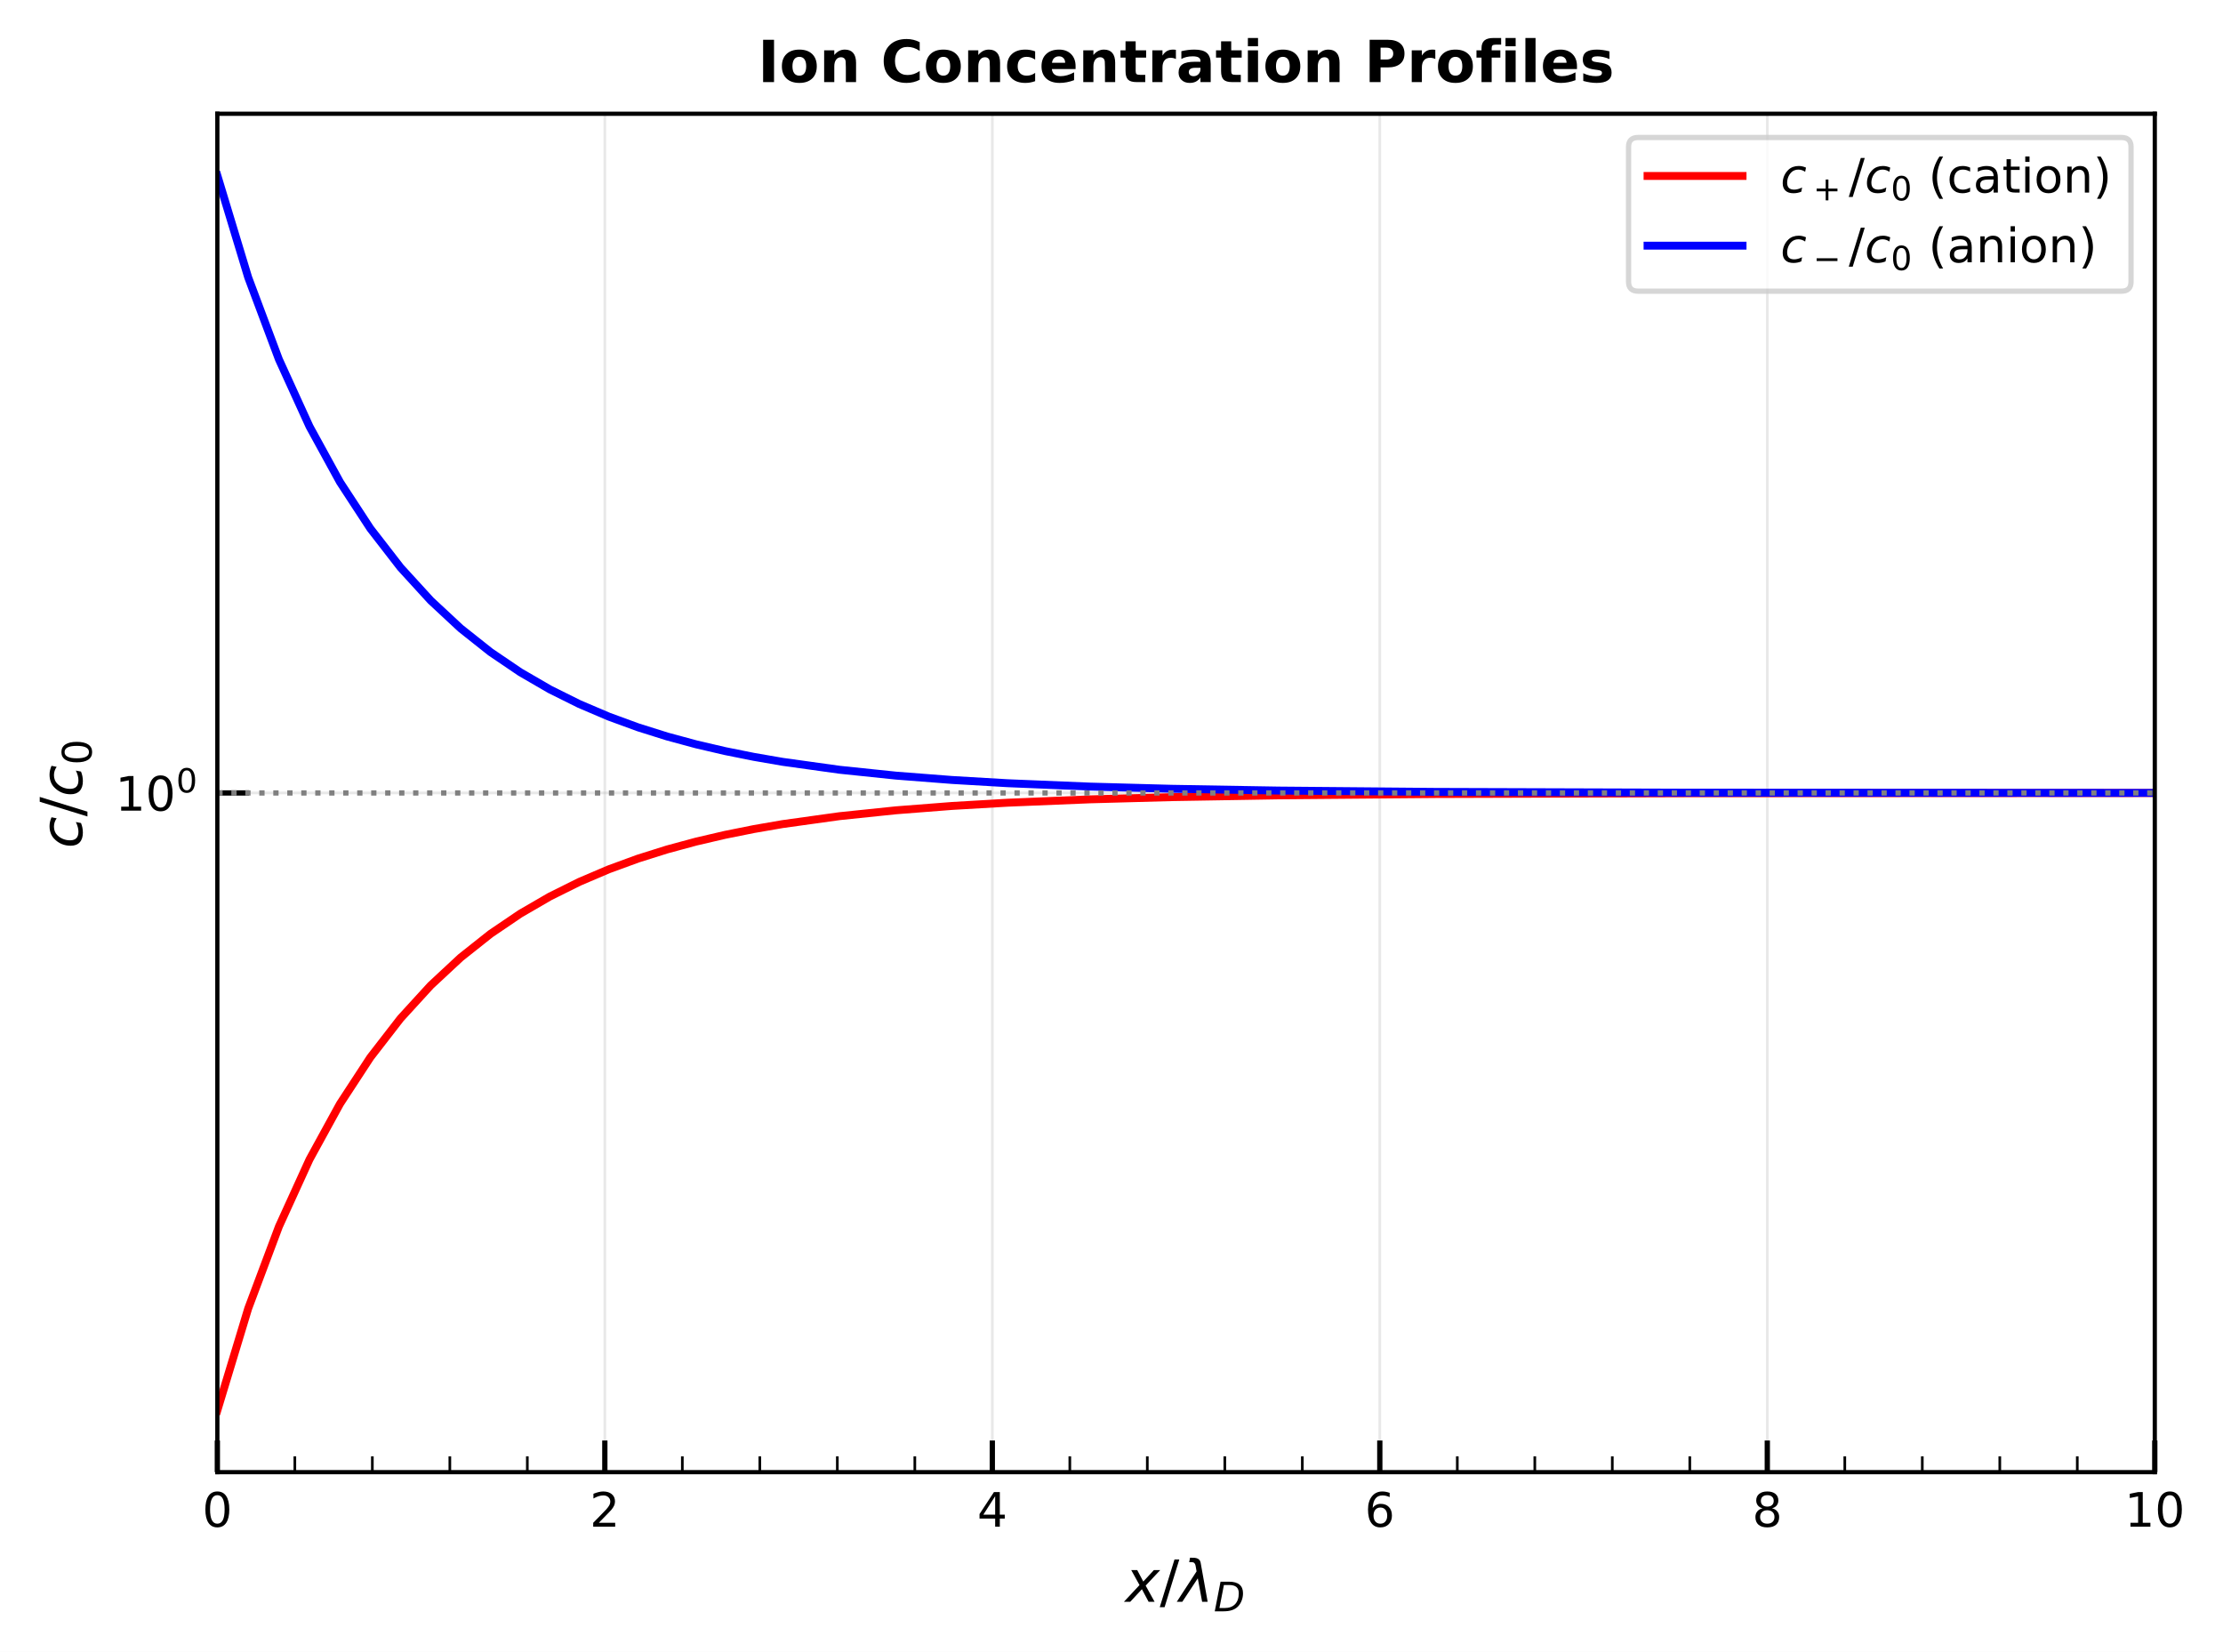
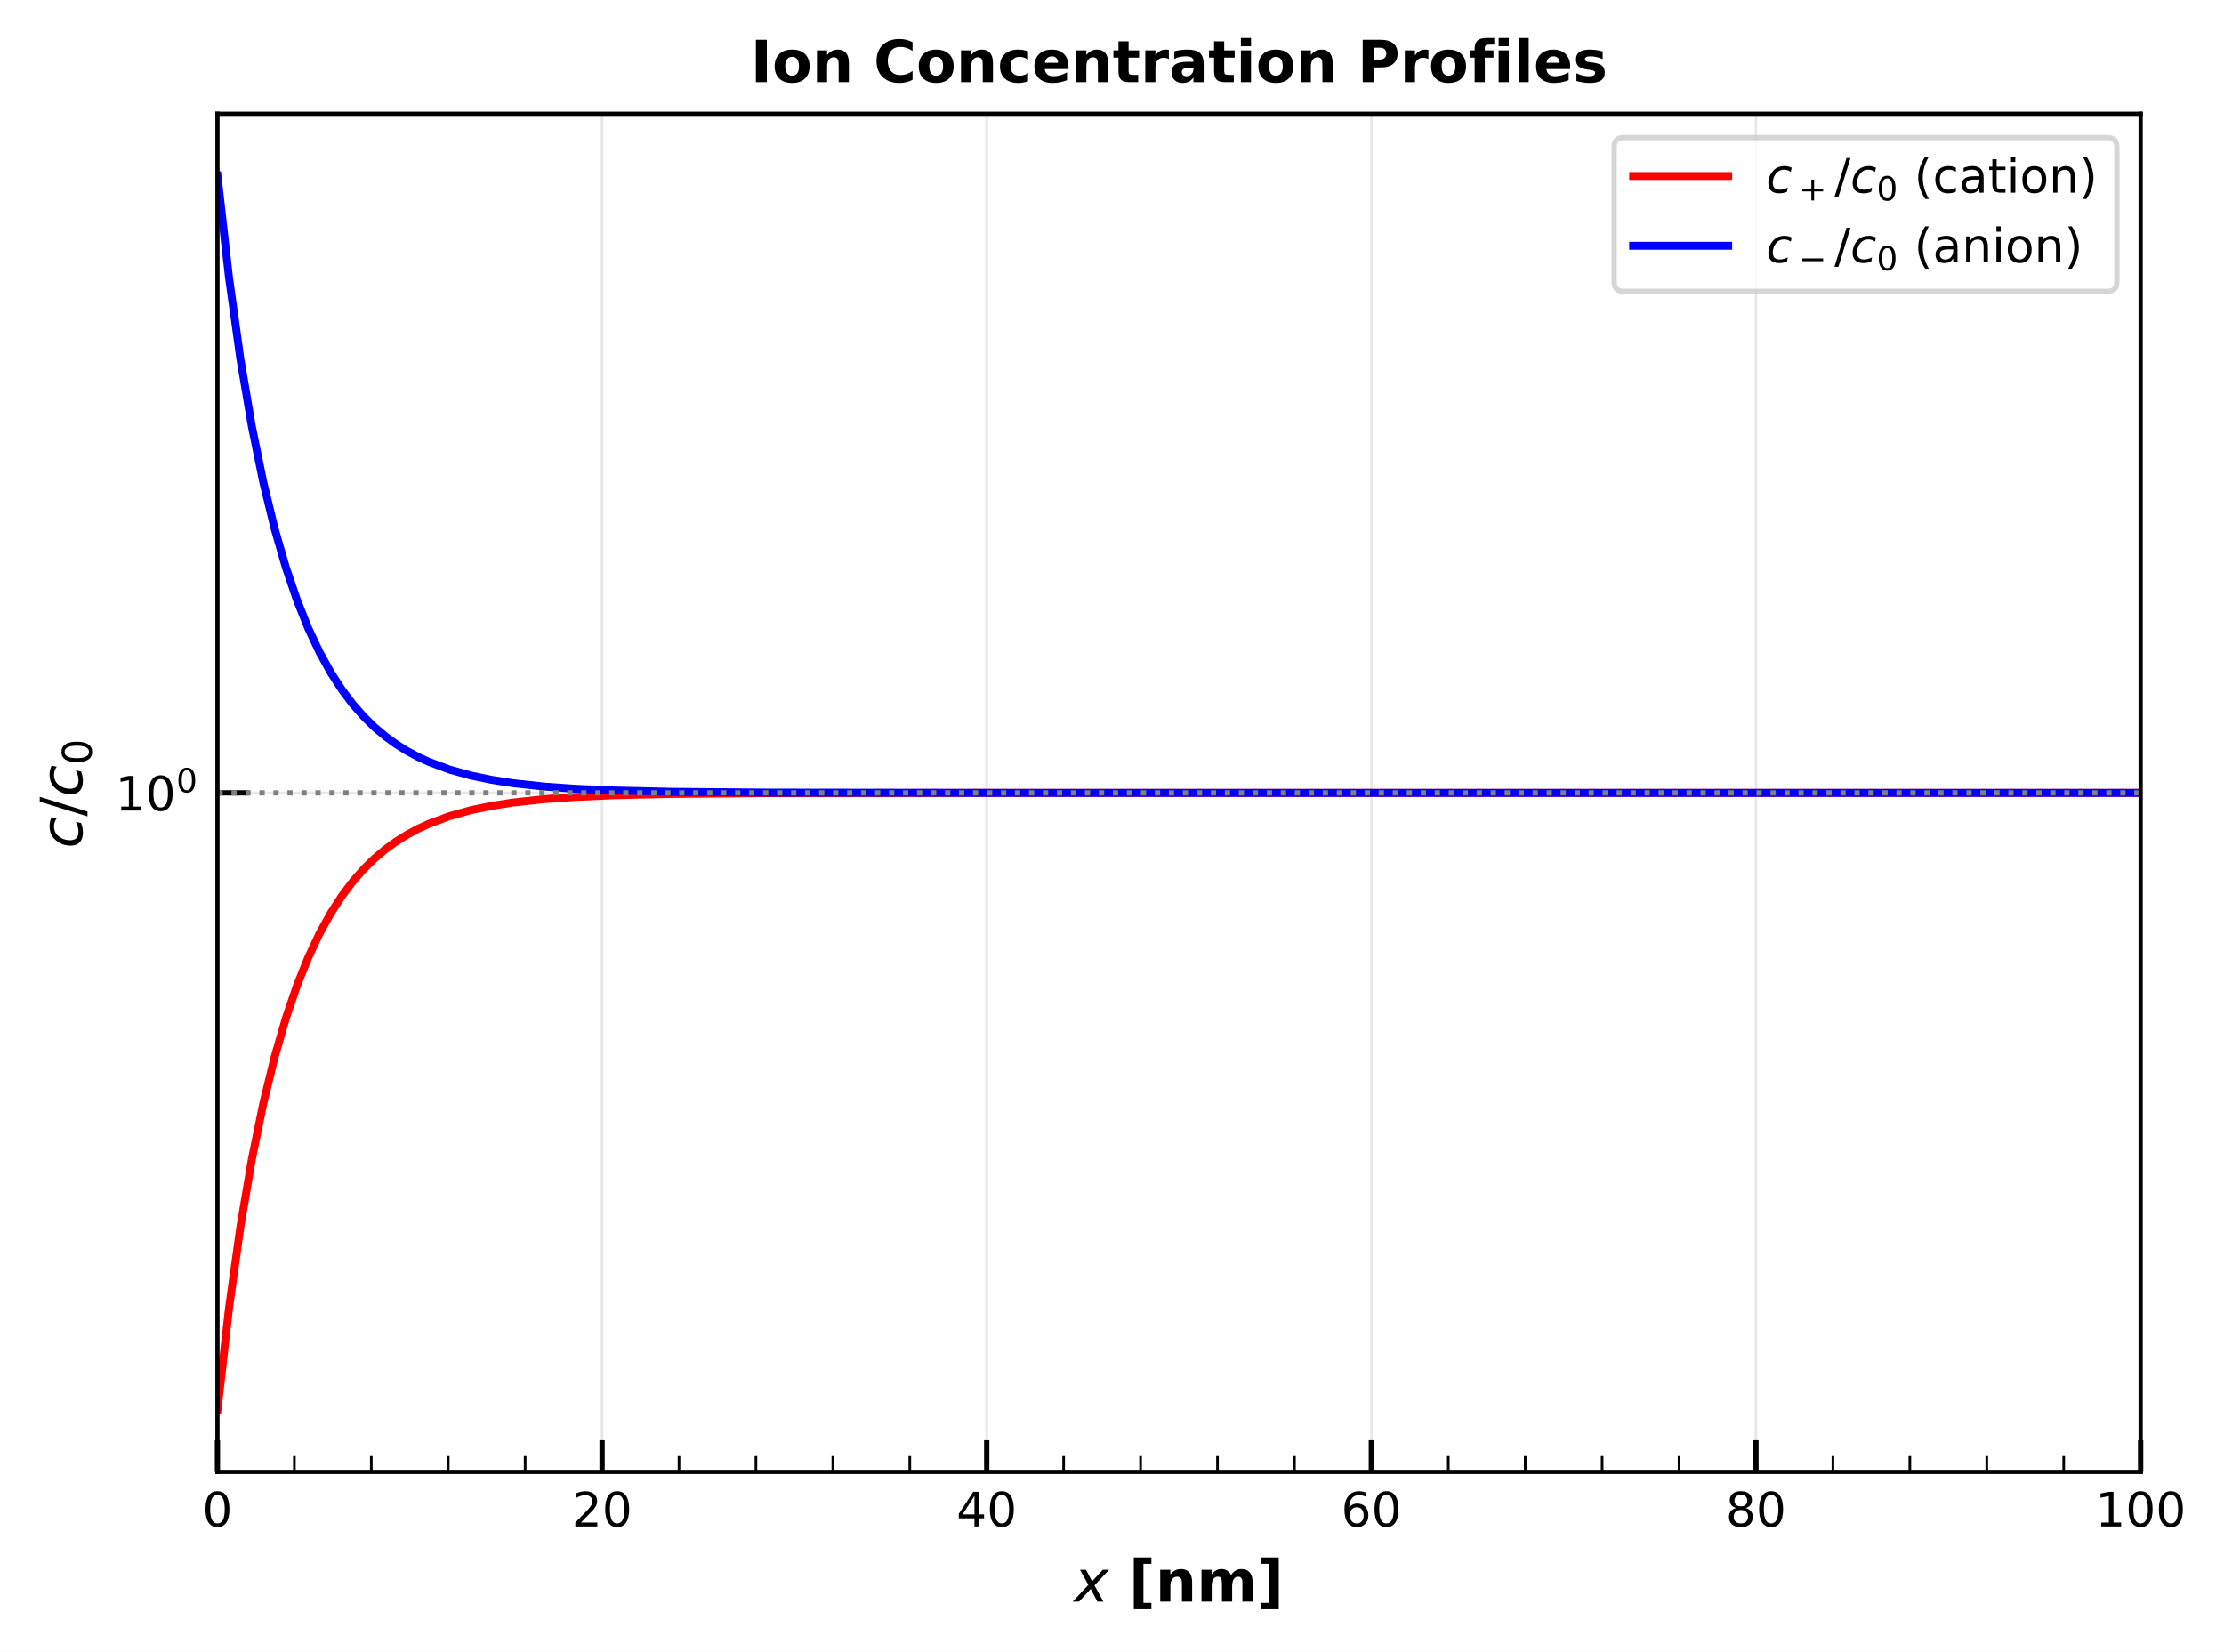
- <svg xmlns="http://www.w3.org/2000/svg" xmlns:xlink="http://www.w3.org/1999/xlink" width="421.253pt" height="313.051pt" viewBox="0 0 421.253 313.051" version="1.1">
+ <svg xmlns="http://www.w3.org/2000/svg" xmlns:xlink="http://www.w3.org/1999/xlink" width="421.236pt" height="312.835pt" viewBox="0 0 421.236 312.835" version="1.1">
  <defs>
    <style type="text/css">*{stroke-linejoin: round; stroke-linecap: butt}</style>
  </defs>
  <g id="figure_1">
    <g id="patch_1">
-       <path d="M 0 313.051  L 421.253 313.051  L 421.253 0  L 0 0  z " style="fill: #ffffff" />
+       <path d="M 0 312.835  L 421.236 312.835  L 421.236 0  L 0 0  z " style="fill: #ffffff" />
    </g>
    <g id="axes_1">
      <g id="patch_2">
-         <path d="M 41.186 278.994  L 408.327 278.994  L 408.327 21.558  L 41.186 21.558  z " style="fill: #ffffff" />
+         <path d="M 41.186 278.778  L 405.447 278.778  L 405.447 21.558  L 41.186 21.558  z " style="fill: #ffffff" />
      </g>
      <g id="matplotlib.axis_1">
        <g id="xtick_1">
          <g id="line2d_1">
-             <path d="M 41.186 278.994  L 41.186 21.558  " clip-path="url(#p96d4b2e334)" style="fill: none; stroke: #b0b0b0; stroke-opacity: 0.3; stroke-width: 0.5; stroke-linecap: square" />
+             <path d="M 41.186 278.778  L 41.186 21.558  " clip-path="url(#p138d064a06)" style="fill: none; stroke: #b0b0b0; stroke-opacity: 0.3; stroke-width: 0.5; stroke-linecap: square" />
          </g>
          <g id="line2d_2">
            <defs>
-               <path id="m131f2264c0" d="M 0 0  L 0 -6  " style="stroke: #000000" />
-             </defs>
-             <g>
-               <use xlink:href="#m131f2264c0" x="41.186" y="278.994" style="stroke: #000000" />
+               <path id="m0d262376ba" d="M 0 0  L 0 -6  " style="stroke: #000000" />
+             </defs>
+             <g>
+               <use xlink:href="#m0d262376ba" x="41.186" y="278.778" style="stroke: #000000" />
            </g>
          </g>
          <g id="text_1">
-             <g transform="translate(38.32281 289.3329) scale(0.09 -0.09)">
+             <g transform="translate(38.32281 289.1169) scale(0.09 -0.09)">
              <defs>
                <path id="DejaVuSans-30" d="M 2034 4250  Q 1547 4250 1301 3770  Q 1056 3291 1056 2328  Q 1056 1369 1301 889  Q 1547 409 2034 409  Q 2525 409 2770 889  Q 3016 1369 3016 2328  Q 3016 3291 2770 3770  Q 2525 4250 2034 4250  z M 2034 4750  Q 2819 4750 3233 4129  Q 3647 3509 3647 2328  Q 3647 1150 3233 529  Q 2819 -91 2034 -91  Q 1250 -91 836 529  Q 422 1150 422 2328  Q 422 3509 836 4129  Q 1250 4750 2034 4750  z " transform="scale(0.015625)" />
              </defs>
              <use xlink:href="#DejaVuSans-30" />
            </g>
          </g>
        </g>
        <g id="xtick_2">
          <g id="line2d_3">
-             <path d="M 114.614 278.994  L 114.614 21.558  " clip-path="url(#p96d4b2e334)" style="fill: none; stroke: #b0b0b0; stroke-opacity: 0.3; stroke-width: 0.5; stroke-linecap: square" />
+             <path d="M 114.038 278.778  L 114.038 21.558  " clip-path="url(#p138d064a06)" style="fill: none; stroke: #b0b0b0; stroke-opacity: 0.3; stroke-width: 0.5; stroke-linecap: square" />
          </g>
          <g id="line2d_4">
            <g>
-               <use xlink:href="#m131f2264c0" x="114.614" y="278.994" style="stroke: #000000" />
+               <use xlink:href="#m0d262376ba" x="114.038" y="278.778" style="stroke: #000000" />
            </g>
          </g>
          <g id="text_2">
-             <g transform="translate(111.7509 289.3329) scale(0.09 -0.09)">
+             <g transform="translate(108.3118 289.1169) scale(0.09 -0.09)">
              <defs>
                <path id="DejaVuSans-32" d="M 1228 531  L 3431 531  L 3431 0  L 469 0  L 469 531  Q 828 903 1448 1529  Q 2069 2156 2228 2338  Q 2531 2678 2651 2914  Q 2772 3150 2772 3378  Q 2772 3750 2511 3984  Q 2250 4219 1831 4219  Q 1534 4219 1204 4116  Q 875 4013 500 3803  L 500 4441  Q 881 4594 1212 4672  Q 1544 4750 1819 4750  Q 2544 4750 2975 4387  Q 3406 4025 3406 3419  Q 3406 3131 3298 2873  Q 3191 2616 2906 2266  Q 2828 2175 2409 1742  Q 1991 1309 1228 531  z " transform="scale(0.015625)" />
              </defs>
              <use xlink:href="#DejaVuSans-32" />
+               <use xlink:href="#DejaVuSans-30" x="63.623" />
            </g>
          </g>
        </g>
        <g id="xtick_3">
          <g id="line2d_5">
-             <path d="M 188.042 278.994  L 188.042 21.558  " clip-path="url(#p96d4b2e334)" style="fill: none; stroke: #b0b0b0; stroke-opacity: 0.3; stroke-width: 0.5; stroke-linecap: square" />
+             <path d="M 186.89 278.778  L 186.89 21.558  " clip-path="url(#p138d064a06)" style="fill: none; stroke: #b0b0b0; stroke-opacity: 0.3; stroke-width: 0.5; stroke-linecap: square" />
          </g>
          <g id="line2d_6">
            <g>
-               <use xlink:href="#m131f2264c0" x="188.042" y="278.994" style="stroke: #000000" />
+               <use xlink:href="#m0d262376ba" x="186.89" y="278.778" style="stroke: #000000" />
            </g>
          </g>
          <g id="text_3">
-             <g transform="translate(185.1791 289.3329) scale(0.09 -0.09)">
+             <g transform="translate(181.1639 289.1169) scale(0.09 -0.09)">
              <defs>
                <path id="DejaVuSans-34" d="M 2419 4116  L 825 1625  L 2419 1625  L 2419 4116  z M 2253 4666  L 3047 4666  L 3047 1625  L 3713 1625  L 3713 1100  L 3047 1100  L 3047 0  L 2419 0  L 2419 1100  L 313 1100  L 313 1709  L 2253 4666  z " transform="scale(0.015625)" />
              </defs>
              <use xlink:href="#DejaVuSans-34" />
+               <use xlink:href="#DejaVuSans-30" x="63.623" />
            </g>
          </g>
        </g>
        <g id="xtick_4">
          <g id="line2d_7">
-             <path d="M 261.47 278.994  L 261.47 21.558  " clip-path="url(#p96d4b2e334)" style="fill: none; stroke: #b0b0b0; stroke-opacity: 0.3; stroke-width: 0.5; stroke-linecap: square" />
+             <path d="M 259.742 278.778  L 259.742 21.558  " clip-path="url(#p138d064a06)" style="fill: none; stroke: #b0b0b0; stroke-opacity: 0.3; stroke-width: 0.5; stroke-linecap: square" />
          </g>
          <g id="line2d_8">
            <g>
-               <use xlink:href="#m131f2264c0" x="261.47" y="278.994" style="stroke: #000000" />
+               <use xlink:href="#m0d262376ba" x="259.742" y="278.778" style="stroke: #000000" />
            </g>
          </g>
          <g id="text_4">
-             <g transform="translate(258.6072 289.3329) scale(0.09 -0.09)">
+             <g transform="translate(254.0161 289.1169) scale(0.09 -0.09)">
              <defs>
                <path id="DejaVuSans-36" d="M 2113 2584  Q 1688 2584 1439 2293  Q 1191 2003 1191 1497  Q 1191 994 1439 701  Q 1688 409 2113 409  Q 2538 409 2786 701  Q 3034 994 3034 1497  Q 3034 2003 2786 2293  Q 2538 2584 2113 2584  z M 3366 4563  L 3366 3988  Q 3128 4100 2886 4159  Q 2644 4219 2406 4219  Q 1781 4219 1451 3797  Q 1122 3375 1075 2522  Q 1259 2794 1537 2939  Q 1816 3084 2150 3084  Q 2853 3084 3261 2657  Q 3669 2231 3669 1497  Q 3669 778 3244 343  Q 2819 -91 2113 -91  Q 1303 -91 875 529  Q 447 1150 447 2328  Q 447 3434 972 4092  Q 1497 4750 2381 4750  Q 2619 4750 2861 4703  Q 3103 4656 3366 4563  z " transform="scale(0.015625)" />
              </defs>
              <use xlink:href="#DejaVuSans-36" />
+               <use xlink:href="#DejaVuSans-30" x="63.623" />
            </g>
          </g>
        </g>
        <g id="xtick_5">
          <g id="line2d_9">
-             <path d="M 334.898 278.994  L 334.898 21.558  " clip-path="url(#p96d4b2e334)" style="fill: none; stroke: #b0b0b0; stroke-opacity: 0.3; stroke-width: 0.5; stroke-linecap: square" />
+             <path d="M 332.594 278.778  L 332.594 21.558  " clip-path="url(#p138d064a06)" style="fill: none; stroke: #b0b0b0; stroke-opacity: 0.3; stroke-width: 0.5; stroke-linecap: square" />
          </g>
          <g id="line2d_10">
            <g>
-               <use xlink:href="#m131f2264c0" x="334.898" y="278.994" style="stroke: #000000" />
+               <use xlink:href="#m0d262376ba" x="332.594" y="278.778" style="stroke: #000000" />
            </g>
          </g>
          <g id="text_5">
-             <g transform="translate(332.0353 289.3329) scale(0.09 -0.09)">
+             <g transform="translate(326.8682 289.1169) scale(0.09 -0.09)">
              <defs>
                <path id="DejaVuSans-38" d="M 2034 2216  Q 1584 2216 1326 1975  Q 1069 1734 1069 1313  Q 1069 891 1326 650  Q 1584 409 2034 409  Q 2484 409 2743 651  Q 3003 894 3003 1313  Q 3003 1734 2745 1975  Q 2488 2216 2034 2216  z M 1403 2484  Q 997 2584 770 2862  Q 544 3141 544 3541  Q 544 4100 942 4425  Q 1341 4750 2034 4750  Q 2731 4750 3128 4425  Q 3525 4100 3525 3541  Q 3525 3141 3298 2862  Q 3072 2584 2669 2484  Q 3125 2378 3379 2068  Q 3634 1759 3634 1313  Q 3634 634 3220 271  Q 2806 -91 2034 -91  Q 1263 -91 848 271  Q 434 634 434 1313  Q 434 1759 690 2068  Q 947 2378 1403 2484  z M 1172 3481  Q 1172 3119 1398 2916  Q 1625 2713 2034 2713  Q 2441 2713 2670 2916  Q 2900 3119 2900 3481  Q 2900 3844 2670 4047  Q 2441 4250 2034 4250  Q 1625 4250 1398 4047  Q 1172 3844 1172 3481  z " transform="scale(0.015625)" />
              </defs>
              <use xlink:href="#DejaVuSans-38" />
+               <use xlink:href="#DejaVuSans-30" x="63.623" />
            </g>
          </g>
        </g>
        <g id="xtick_6">
          <g id="line2d_11">
-             <path d="M 408.327 278.994  L 408.327 21.558  " clip-path="url(#p96d4b2e334)" style="fill: none; stroke: #b0b0b0; stroke-opacity: 0.3; stroke-width: 0.5; stroke-linecap: square" />
+             <path d="M 405.447 278.778  L 405.447 21.558  " clip-path="url(#p138d064a06)" style="fill: none; stroke: #b0b0b0; stroke-opacity: 0.3; stroke-width: 0.5; stroke-linecap: square" />
          </g>
          <g id="line2d_12">
            <g>
-               <use xlink:href="#m131f2264c0" x="408.327" y="278.994" style="stroke: #000000" />
+               <use xlink:href="#m0d262376ba" x="405.447" y="278.778" style="stroke: #000000" />
            </g>
          </g>
          <g id="text_6">
-             <g transform="translate(402.6003 289.3329) scale(0.09 -0.09)">
+             <g transform="translate(396.8572 289.1169) scale(0.09 -0.09)">
              <defs>
                <path id="DejaVuSans-31" d="M 794 531  L 1825 531  L 1825 4091  L 703 3866  L 703 4441  L 1819 4666  L 2450 4666  L 2450 531  L 3481 531  L 3481 0  L 794 0  L 794 531  z " transform="scale(0.015625)" />
              </defs>
              <use xlink:href="#DejaVuSans-31" />
              <use xlink:href="#DejaVuSans-30" x="63.623" />
+               <use xlink:href="#DejaVuSans-30" x="127.246" />
            </g>
          </g>
        </g>
        <g id="xtick_7">
          <g id="line2d_13">
            <defs>
-               <path id="m33777a99a9" d="M 0 0  L 0 -3  " style="stroke: #000000; stroke-width: 0.5" />
-             </defs>
-             <g>
-               <use xlink:href="#m33777a99a9" x="55.872" y="278.994" style="stroke: #000000; stroke-width: 0.5" />
+               <path id="m0814f43b9a" d="M 0 0  L 0 -3  " style="stroke: #000000; stroke-width: 0.5" />
+             </defs>
+             <g>
+               <use xlink:href="#m0814f43b9a" x="55.756" y="278.778" style="stroke: #000000; stroke-width: 0.5" />
            </g>
          </g>
        </g>
        <g id="xtick_8">
          <g id="line2d_14">
            <g>
-               <use xlink:href="#m33777a99a9" x="70.557" y="278.994" style="stroke: #000000; stroke-width: 0.5" />
+               <use xlink:href="#m0814f43b9a" x="70.327" y="278.778" style="stroke: #000000; stroke-width: 0.5" />
            </g>
          </g>
        </g>
        <g id="xtick_9">
          <g id="line2d_15">
            <g>
-               <use xlink:href="#m33777a99a9" x="85.243" y="278.994" style="stroke: #000000; stroke-width: 0.5" />
+               <use xlink:href="#m0814f43b9a" x="84.897" y="278.778" style="stroke: #000000; stroke-width: 0.5" />
            </g>
          </g>
        </g>
        <g id="xtick_10">
          <g id="line2d_16">
            <g>
-               <use xlink:href="#m33777a99a9" x="99.928" y="278.994" style="stroke: #000000; stroke-width: 0.5" />
+               <use xlink:href="#m0814f43b9a" x="99.468" y="278.778" style="stroke: #000000; stroke-width: 0.5" />
            </g>
          </g>
        </g>
        <g id="xtick_11">
          <g id="line2d_17">
            <g>
-               <use xlink:href="#m33777a99a9" x="129.3" y="278.994" style="stroke: #000000; stroke-width: 0.5" />
+               <use xlink:href="#m0814f43b9a" x="128.608" y="278.778" style="stroke: #000000; stroke-width: 0.5" />
            </g>
          </g>
        </g>
        <g id="xtick_12">
          <g id="line2d_18">
            <g>
-               <use xlink:href="#m33777a99a9" x="143.985" y="278.994" style="stroke: #000000; stroke-width: 0.5" />
+               <use xlink:href="#m0814f43b9a" x="143.179" y="278.778" style="stroke: #000000; stroke-width: 0.5" />
            </g>
          </g>
        </g>
        <g id="xtick_13">
          <g id="line2d_19">
            <g>
-               <use xlink:href="#m33777a99a9" x="158.671" y="278.994" style="stroke: #000000; stroke-width: 0.5" />
+               <use xlink:href="#m0814f43b9a" x="157.749" y="278.778" style="stroke: #000000; stroke-width: 0.5" />
            </g>
          </g>
        </g>
        <g id="xtick_14">
          <g id="line2d_20">
            <g>
-               <use xlink:href="#m33777a99a9" x="173.357" y="278.994" style="stroke: #000000; stroke-width: 0.5" />
+               <use xlink:href="#m0814f43b9a" x="172.32" y="278.778" style="stroke: #000000; stroke-width: 0.5" />
            </g>
          </g>
        </g>
        <g id="xtick_15">
          <g id="line2d_21">
            <g>
-               <use xlink:href="#m33777a99a9" x="202.728" y="278.994" style="stroke: #000000; stroke-width: 0.5" />
+               <use xlink:href="#m0814f43b9a" x="201.461" y="278.778" style="stroke: #000000; stroke-width: 0.5" />
            </g>
          </g>
        </g>
        <g id="xtick_16">
          <g id="line2d_22">
            <g>
-               <use xlink:href="#m33777a99a9" x="217.413" y="278.994" style="stroke: #000000; stroke-width: 0.5" />
+               <use xlink:href="#m0814f43b9a" x="216.031" y="278.778" style="stroke: #000000; stroke-width: 0.5" />
            </g>
          </g>
        </g>
        <g id="xtick_17">
          <g id="line2d_23">
            <g>
-               <use xlink:href="#m33777a99a9" x="232.099" y="278.994" style="stroke: #000000; stroke-width: 0.5" />
+               <use xlink:href="#m0814f43b9a" x="230.601" y="278.778" style="stroke: #000000; stroke-width: 0.5" />
            </g>
          </g>
        </g>
        <g id="xtick_18">
          <g id="line2d_24">
            <g>
-               <use xlink:href="#m33777a99a9" x="246.785" y="278.994" style="stroke: #000000; stroke-width: 0.5" />
+               <use xlink:href="#m0814f43b9a" x="245.172" y="278.778" style="stroke: #000000; stroke-width: 0.5" />
            </g>
          </g>
        </g>
        <g id="xtick_19">
          <g id="line2d_25">
            <g>
-               <use xlink:href="#m33777a99a9" x="276.156" y="278.994" style="stroke: #000000; stroke-width: 0.5" />
+               <use xlink:href="#m0814f43b9a" x="274.313" y="278.778" style="stroke: #000000; stroke-width: 0.5" />
            </g>
          </g>
        </g>
        <g id="xtick_20">
          <g id="line2d_26">
            <g>
-               <use xlink:href="#m33777a99a9" x="290.842" y="278.994" style="stroke: #000000; stroke-width: 0.5" />
+               <use xlink:href="#m0814f43b9a" x="288.883" y="278.778" style="stroke: #000000; stroke-width: 0.5" />
            </g>
          </g>
        </g>
        <g id="xtick_21">
          <g id="line2d_27">
            <g>
-               <use xlink:href="#m33777a99a9" x="305.527" y="278.994" style="stroke: #000000; stroke-width: 0.5" />
+               <use xlink:href="#m0814f43b9a" x="303.454" y="278.778" style="stroke: #000000; stroke-width: 0.5" />
            </g>
          </g>
        </g>
        <g id="xtick_22">
          <g id="line2d_28">
            <g>
-               <use xlink:href="#m33777a99a9" x="320.213" y="278.994" style="stroke: #000000; stroke-width: 0.5" />
+               <use xlink:href="#m0814f43b9a" x="318.024" y="278.778" style="stroke: #000000; stroke-width: 0.5" />
            </g>
          </g>
        </g>
        <g id="xtick_23">
          <g id="line2d_29">
            <g>
-               <use xlink:href="#m33777a99a9" x="349.584" y="278.994" style="stroke: #000000; stroke-width: 0.5" />
+               <use xlink:href="#m0814f43b9a" x="347.165" y="278.778" style="stroke: #000000; stroke-width: 0.5" />
            </g>
          </g>
        </g>
        <g id="xtick_24">
          <g id="line2d_30">
            <g>
-               <use xlink:href="#m33777a99a9" x="364.27" y="278.994" style="stroke: #000000; stroke-width: 0.5" />
+               <use xlink:href="#m0814f43b9a" x="361.735" y="278.778" style="stroke: #000000; stroke-width: 0.5" />
            </g>
          </g>
        </g>
        <g id="xtick_25">
          <g id="line2d_31">
            <g>
-               <use xlink:href="#m33777a99a9" x="378.955" y="278.994" style="stroke: #000000; stroke-width: 0.5" />
+               <use xlink:href="#m0814f43b9a" x="376.306" y="278.778" style="stroke: #000000; stroke-width: 0.5" />
            </g>
          </g>
        </g>
        <g id="xtick_26">
          <g id="line2d_32">
            <g>
-               <use xlink:href="#m33777a99a9" x="393.641" y="278.994" style="stroke: #000000; stroke-width: 0.5" />
+               <use xlink:href="#m0814f43b9a" x="390.876" y="278.778" style="stroke: #000000; stroke-width: 0.5" />
            </g>
          </g>
        </g>
        <g id="text_7">
-           <g transform="translate(213.2613 303.5629) scale(0.11 -0.11)">
+           <g transform="translate(203.4613 303.3469) scale(0.11 -0.11)">
            <defs>
              <path id="DejaVuSans-Oblique-78" d="M 3841 3500  L 2234 1784  L 3219 0  L 2559 0  L 1819 1388  L 531 0  L -166 0  L 1556 1844  L 641 3500  L 1300 3500  L 1972 2234  L 3144 3500  L 3841 3500  z " transform="scale(0.015625)" />
-               <path id="DejaVuSans-2f" d="M 1625 4666  L 2156 4666  L 531 -594  L 0 -594  L 1625 4666  z " transform="scale(0.015625)" />
-               <path id="DejaVuSans-Oblique-3bb" d="M 2350 4316  L 3125 0  L 2516 0  L 2038 2588  L 328 0  L -281 0  L 1903 3356  L 1794 3975  Q 1725 4369 1391 4369  L 1091 4369  L 1184 4863  L 1550 4856  Q 2253 4847 2350 4316  z " transform="scale(0.015625)" />
-               <path id="DejaVuSans-Oblique-44" d="M 1081 4666  L 2438 4666  Q 3519 4666 4070 4208  Q 4622 3750 4622 2847  Q 4622 2250 4412 1698  Q 4203 1147 3834 769  Q 3463 381 2891 190  Q 2319 0 1538 0  L 172 0  L 1081 4666  z M 1613 4147  L 909 519  L 1734 519  Q 2794 519 3375 1128  Q 3956 1738 3956 2847  Q 3956 3519 3581 3833  Q 3206 4147 2406 4147  L 1613 4147  z " transform="scale(0.015625)" />
+               <path id="DejaVuSans-Bold-20" transform="scale(0.015625)" />
+               <path id="DejaVuSans-Bold-5b" d="M 550 4863  L 2491 4863  L 2491 4159  L 1613 4159  L 1613 -141  L 2491 -141  L 2491 -844  L 550 -844  L 550 4863  z " transform="scale(0.015625)" />
+               <path id="DejaVuSans-Bold-6e" d="M 4056 2131  L 4056 0  L 2931 0  L 2931 347  L 2931 1631  Q 2931 2084 2911 2256  Q 2891 2428 2841 2509  Q 2775 2619 2662 2680  Q 2550 2741 2406 2741  Q 2056 2741 1856 2470  Q 1656 2200 1656 1722  L 1656 0  L 538 0  L 538 3500  L 1656 3500  L 1656 2988  Q 1909 3294 2193 3439  Q 2478 3584 2822 3584  Q 3428 3584 3742 3212  Q 4056 2841 4056 2131  z " transform="scale(0.015625)" />
+               <path id="DejaVuSans-Bold-6d" d="M 3781 2919  Q 3994 3244 4286 3414  Q 4578 3584 4928 3584  Q 5531 3584 5847 3212  Q 6163 2841 6163 2131  L 6163 0  L 5038 0  L 5038 1825  Q 5041 1866 5042 1909  Q 5044 1953 5044 2034  Q 5044 2406 4934 2573  Q 4825 2741 4581 2741  Q 4263 2741 4089 2478  Q 3916 2216 3909 1719  L 3909 0  L 2784 0  L 2784 1825  Q 2784 2406 2684 2573  Q 2584 2741 2328 2741  Q 2006 2741 1831 2477  Q 1656 2213 1656 1722  L 1656 0  L 531 0  L 531 3500  L 1656 3500  L 1656 2988  Q 1863 3284 2130 3434  Q 2397 3584 2719 3584  Q 3081 3584 3359 3409  Q 3638 3234 3781 2919  z " transform="scale(0.015625)" />
+               <path id="DejaVuSans-Bold-5d" d="M 2375 -844  L 434 -844  L 434 -141  L 1313 -141  L 1313 4159  L 434 4159  L 434 4863  L 2375 4863  L 2375 -844  z " transform="scale(0.015625)" />
            </defs>
            <use xlink:href="#DejaVuSans-Oblique-78" transform="translate(0 0.015625)" />
-             <use xlink:href="#DejaVuSans-2f" transform="translate(59.17969 0.015625)" />
-             <use xlink:href="#DejaVuSans-Oblique-3bb" transform="translate(92.87109 0.015625)" />
-             <use xlink:href="#DejaVuSans-Oblique-44" transform="translate(152.0508 -16.39062) scale(0.7)" />
+             <use xlink:href="#DejaVuSans-Bold-20" transform="translate(59.17969 0.015625)" />
+             <use xlink:href="#DejaVuSans-Bold-5b" transform="translate(93.99414 0.015625)" />
+             <use xlink:href="#DejaVuSans-Bold-6e" transform="translate(139.6973 0.015625)" />
+             <use xlink:href="#DejaVuSans-Bold-6d" transform="translate(210.8887 0.015625)" />
+             <use xlink:href="#DejaVuSans-Bold-5d" transform="translate(315.0879 0.015625)" />
          </g>
        </g>
      </g>
      <g id="matplotlib.axis_2">
        <g id="ytick_1">
          <g id="line2d_33">
-             <path d="M 41.186 150.276  L 408.327 150.276  " clip-path="url(#p96d4b2e334)" style="fill: none; stroke: #b0b0b0; stroke-opacity: 0.3; stroke-width: 0.5; stroke-linecap: square" />
+             <path d="M 41.186 150.168  L 405.447 150.168  " clip-path="url(#p138d064a06)" style="fill: none; stroke: #b0b0b0; stroke-opacity: 0.3; stroke-width: 0.5; stroke-linecap: square" />
          </g>
          <g id="line2d_34">
            <defs>
-               <path id="maefd6d631b" d="M 0 0  L 6 0  " style="stroke: #000000" />
-             </defs>
-             <g>
-               <use xlink:href="#maefd6d631b" x="41.186" y="150.276" style="stroke: #000000" />
+               <path id="m98ea118d63" d="M 0 0  L 6 0  " style="stroke: #000000" />
+             </defs>
+             <g>
+               <use xlink:href="#m98ea118d63" x="41.186" y="150.168" style="stroke: #000000" />
            </g>
          </g>
          <g id="text_8">
-             <g transform="translate(21.84594 153.6956) scale(0.09 -0.09)">
+             <g transform="translate(21.84594 153.5876) scale(0.09 -0.09)">
              <use xlink:href="#DejaVuSans-31" transform="translate(0 0.765625)" />
              <use xlink:href="#DejaVuSans-30" transform="translate(63.62305 0.765625)" />
              <use xlink:href="#DejaVuSans-30" transform="translate(128.2031 39.04688) scale(0.7)" />
            </g>
          </g>
        </g>
        <g id="text_9">
-           <g transform="translate(15.55828 160.7813) rotate(-90) scale(0.11 -0.11)">
+           <g transform="translate(15.55828 160.6733) rotate(-90) scale(0.11 -0.11)">
            <defs>
              <path id="DejaVuSans-Oblique-63" d="M 3431 3366  L 3316 2797  Q 3109 2947 2876 3022  Q 2644 3097 2394 3097  Q 2119 3097 1870 3000  Q 1622 2903 1453 2725  Q 1184 2453 1037 2087  Q 891 1722 891 1331  Q 891 859 1127 628  Q 1363 397 1844 397  Q 2081 397 2348 469  Q 2616 541 2906 684  L 2797 116  Q 2547 13 2283 -39  Q 2019 -91 1741 -91  Q 1044 -91 669 257  Q 294 606 294 1253  Q 294 1797 489 2255  Q 684 2713 1069 3078  Q 1331 3328 1684 3456  Q 2038 3584 2456 3584  Q 2700 3584 2940 3529  Q 3181 3475 3431 3366  z " transform="scale(0.015625)" />
+               <path id="DejaVuSans-2f" d="M 1625 4666  L 2156 4666  L 531 -594  L 0 -594  L 1625 4666  z " transform="scale(0.015625)" />
            </defs>
            <use xlink:href="#DejaVuSans-Oblique-63" transform="translate(0 0.09375)" />
            <use xlink:href="#DejaVuSans-2f" transform="translate(54.98047 0.09375)" />
            <use xlink:href="#DejaVuSans-Oblique-63" transform="translate(88.67188 0.09375)" />
            <use xlink:href="#DejaVuSans-30" transform="translate(143.6523 -16.3125) scale(0.7)" />
          </g>
        </g>
      </g>
      <g id="line2d_35">
-         <path d="M 41.186 267.293  L 47.031 247.983  L 52.853 232.447  L 58.651 219.729  L 64.426 209.193  L 70.178 200.393  L 75.907 192.996  L 81.612 186.753  L 87.295 181.465  L 92.954 176.975  L 98.59 173.155  L 104.204 169.899  L 109.794 167.12  L 115.362 164.746  L 120.907 162.716  L 126.429 160.978  L 131.928 159.489  L 137.405 158.213  L 142.859 157.118  L 148.29 156.177  L 159.085 154.675  L 169.791 153.563  L 180.407 152.738  L 190.934 152.125  L 206.559 151.485  L 221.985 151.07  L 242.247 150.734  L 271.991 150.48  L 319.856 150.332  L 422.253 150.28  L 422.253 150.28  " clip-path="url(#p96d4b2e334)" style="fill: none; stroke: #ff0000; stroke-width: 1.5; stroke-linecap: square" />
+         <path d="M 41.186 267.086  L 43.367 247.793  L 45.54 232.27  L 47.703 219.563  L 49.858 209.036  L 52.005 200.242  L 54.143 192.852  L 56.272 186.614  L 58.392 181.331  L 60.504 176.844  L 62.607 173.027  L 64.702 169.774  L 66.788 166.998  L 68.866 164.626  L 70.935 162.598  L 72.996 160.861  L 75.048 159.373  L 77.092 158.098  L 79.127 157.004  L 81.154 156.064  L 85.182 154.563  L 89.177 153.452  L 93.139 152.628  L 97.067 152.015  L 102.898 151.376  L 108.654 150.962  L 116.215 150.625  L 127.315 150.372  L 145.176 150.224  L 188.002 150.171  L 405.447 150.168  L 405.447 150.168  " clip-path="url(#p138d064a06)" style="fill: none; stroke: #ff0000; stroke-width: 1.5; stroke-linecap: square" />
      </g>
      <g id="line2d_36">
-         <path d="M 41.186 33.26  L 47.031 52.57  L 52.853 68.106  L 58.651 80.823  L 64.426 91.359  L 70.178 100.16  L 75.907 107.556  L 81.612 113.8  L 87.295 119.088  L 92.954 123.578  L 98.59 127.398  L 104.204 130.654  L 109.794 133.432  L 115.362 135.806  L 120.907 137.837  L 126.429 139.574  L 131.928 141.063  L 137.405 142.34  L 142.859 143.435  L 148.29 144.375  L 159.085 145.878  L 169.791 146.99  L 180.407 147.814  L 190.934 148.428  L 206.559 149.068  L 221.985 149.482  L 242.247 149.819  L 271.991 150.073  L 319.856 150.221  L 422.253 150.273  L 422.253 150.273  " clip-path="url(#p96d4b2e334)" style="fill: none; stroke: #0000ff; stroke-width: 1.5; stroke-linecap: square" />
+         <path d="M 41.186 33.25  L 43.367 52.544  L 45.54 68.066  L 47.703 80.774  L 49.858 91.301  L 52.005 100.094  L 54.143 107.484  L 56.272 113.722  L 58.392 119.006  L 60.504 123.492  L 62.607 127.309  L 64.702 130.562  L 66.788 133.339  L 68.866 135.71  L 70.935 137.739  L 72.996 139.475  L 75.048 140.963  L 77.092 142.239  L 79.127 143.333  L 81.154 144.272  L 85.182 145.773  L 89.177 146.884  L 93.139 147.708  L 97.067 148.321  L 102.898 148.961  L 108.654 149.375  L 116.215 149.711  L 127.315 149.965  L 145.176 150.113  L 188.002 150.166  L 405.447 150.168  L 405.447 150.168  " clip-path="url(#p138d064a06)" style="fill: none; stroke: #0000ff; stroke-width: 1.5; stroke-linecap: square" />
      </g>
      <g id="line2d_37">
-         <path d="M 41.186 150.276  L 408.327 150.276  " clip-path="url(#p96d4b2e334)" style="fill: none; stroke-dasharray: 1,1.65; stroke-dashoffset: 0; stroke: #808080" />
+         <path d="M 41.186 150.168  L 405.447 150.168  " clip-path="url(#p138d064a06)" style="fill: none; stroke-dasharray: 1,1.65; stroke-dashoffset: 0; stroke: #808080" />
      </g>
      <g id="patch_3">
-         <path d="M 41.186 278.994  L 41.186 21.558  " style="fill: none; stroke: #000000; stroke-width: 0.8; stroke-linejoin: miter; stroke-linecap: square" />
+         <path d="M 41.186 278.778  L 41.186 21.558  " style="fill: none; stroke: #000000; stroke-width: 0.8; stroke-linejoin: miter; stroke-linecap: square" />
      </g>
      <g id="patch_4">
-         <path d="M 408.327 278.994  L 408.327 21.558  " style="fill: none; stroke: #000000; stroke-width: 0.8; stroke-linejoin: miter; stroke-linecap: square" />
+         <path d="M 405.447 278.778  L 405.447 21.558  " style="fill: none; stroke: #000000; stroke-width: 0.8; stroke-linejoin: miter; stroke-linecap: square" />
      </g>
      <g id="patch_5">
-         <path d="M 41.186 278.994  L 408.327 278.994  " style="fill: none; stroke: #000000; stroke-width: 0.8; stroke-linejoin: miter; stroke-linecap: square" />
+         <path d="M 41.186 278.778  L 405.447 278.778  " style="fill: none; stroke: #000000; stroke-width: 0.8; stroke-linejoin: miter; stroke-linecap: square" />
      </g>
      <g id="patch_6">
-         <path d="M 41.186 21.558  L 408.327 21.558  " style="fill: none; stroke: #000000; stroke-width: 0.8; stroke-linejoin: miter; stroke-linecap: square" />
+         <path d="M 41.186 21.558  L 405.447 21.558  " style="fill: none; stroke: #000000; stroke-width: 0.8; stroke-linejoin: miter; stroke-linecap: square" />
      </g>
      <g id="text_10">
-         <g transform="translate(143.5995 15.55828) scale(0.11 -0.11)">
+         <g transform="translate(142.1595 15.55828) scale(0.11 -0.11)">
          <defs>
            <path id="DejaVuSans-Bold-49" d="M 588 4666  L 1791 4666  L 1791 0  L 588 0  L 588 4666  z " transform="scale(0.015625)" />
            <path id="DejaVuSans-Bold-6f" d="M 2203 2784  Q 1831 2784 1636 2517  Q 1441 2250 1441 1747  Q 1441 1244 1636 976  Q 1831 709 2203 709  Q 2569 709 2762 976  Q 2956 1244 2956 1747  Q 2956 2250 2762 2517  Q 2569 2784 2203 2784  z M 2203 3584  Q 3106 3584 3614 3096  Q 4122 2609 4122 1747  Q 4122 884 3614 396  Q 3106 -91 2203 -91  Q 1297 -91 786 396  Q 275 884 275 1747  Q 275 2609 786 3096  Q 1297 3584 2203 3584  z " transform="scale(0.015625)" />
-             <path id="DejaVuSans-Bold-6e" d="M 4056 2131  L 4056 0  L 2931 0  L 2931 347  L 2931 1631  Q 2931 2084 2911 2256  Q 2891 2428 2841 2509  Q 2775 2619 2662 2680  Q 2550 2741 2406 2741  Q 2056 2741 1856 2470  Q 1656 2200 1656 1722  L 1656 0  L 538 0  L 538 3500  L 1656 3500  L 1656 2988  Q 1909 3294 2193 3439  Q 2478 3584 2822 3584  Q 3428 3584 3742 3212  Q 4056 2841 4056 2131  z " transform="scale(0.015625)" />
-             <path id="DejaVuSans-Bold-20" transform="scale(0.015625)" />
            <path id="DejaVuSans-Bold-43" d="M 4288 256  Q 3956 84 3597 -3  Q 3238 -91 2847 -91  Q 1681 -91 1000 561  Q 319 1213 319 2328  Q 319 3447 1000 4098  Q 1681 4750 2847 4750  Q 3238 4750 3597 4662  Q 3956 4575 4288 4403  L 4288 3438  Q 3953 3666 3628 3772  Q 3303 3878 2944 3878  Q 2300 3878 1931 3465  Q 1563 3053 1563 2328  Q 1563 1606 1931 1193  Q 2300 781 2944 781  Q 3303 781 3628 887  Q 3953 994 4288 1222  L 4288 256  z " transform="scale(0.015625)" />
            <path id="DejaVuSans-Bold-63" d="M 3366 3391  L 3366 2478  Q 3138 2634 2908 2709  Q 2678 2784 2431 2784  Q 1963 2784 1702 2511  Q 1441 2238 1441 1747  Q 1441 1256 1702 982  Q 1963 709 2431 709  Q 2694 709 2930 787  Q 3166 866 3366 1019  L 3366 103  Q 3103 6 2833 -42  Q 2563 -91 2291 -91  Q 1344 -91 809 395  Q 275 881 275 1747  Q 275 2613 809 3098  Q 1344 3584 2291 3584  Q 2566 3584 2833 3536  Q 3100 3488 3366 3391  z " transform="scale(0.015625)" />
            <path id="DejaVuSans-Bold-65" d="M 4031 1759  L 4031 1441  L 1416 1441  Q 1456 1047 1700 850  Q 1944 653 2381 653  Q 2734 653 3104 758  Q 3475 863 3866 1075  L 3866 213  Q 3469 63 3072 -14  Q 2675 -91 2278 -91  Q 1328 -91 801 392  Q 275 875 275 1747  Q 275 2603 792 3093  Q 1309 3584 2216 3584  Q 3041 3584 3536 3087  Q 4031 2591 4031 1759  z M 2881 2131  Q 2881 2450 2695 2645  Q 2509 2841 2209 2841  Q 1884 2841 1681 2658  Q 1478 2475 1428 2131  L 2881 2131  z " transform="scale(0.015625)" />
            <path id="DejaVuSans-Bold-74" d="M 1759 4494  L 1759 3500  L 2913 3500  L 2913 2700  L 1759 2700  L 1759 1216  Q 1759 972 1856 886  Q 1953 800 2241 800  L 2816 800  L 2816 0  L 1856 0  Q 1194 0 917 276  Q 641 553 641 1216  L 641 2700  L 84 2700  L 84 3500  L 641 3500  L 641 4494  L 1759 4494  z " transform="scale(0.015625)" />
            <path id="DejaVuSans-Bold-72" d="M 3138 2547  Q 2991 2616 2845 2648  Q 2700 2681 2553 2681  Q 2122 2681 1889 2404  Q 1656 2128 1656 1613  L 1656 0  L 538 0  L 538 3500  L 1656 3500  L 1656 2925  Q 1872 3269 2151 3426  Q 2431 3584 2822 3584  Q 2878 3584 2943 3579  Q 3009 3575 3134 3559  L 3138 2547  z " transform="scale(0.015625)" />
            <path id="DejaVuSans-Bold-61" d="M 2106 1575  Q 1756 1575 1579 1456  Q 1403 1338 1403 1106  Q 1403 894 1545 773  Q 1688 653 1941 653  Q 2256 653 2472 879  Q 2688 1106 2688 1447  L 2688 1575  L 2106 1575  z M 3816 1997  L 3816 0  L 2688 0  L 2688 519  Q 2463 200 2181 54  Q 1900 -91 1497 -91  Q 953 -91 614 226  Q 275 544 275 1050  Q 275 1666 698 1953  Q 1122 2241 2028 2241  L 2688 2241  L 2688 2328  Q 2688 2594 2478 2717  Q 2269 2841 1825 2841  Q 1466 2841 1156 2769  Q 847 2697 581 2553  L 581 3406  Q 941 3494 1303 3539  Q 1666 3584 2028 3584  Q 2975 3584 3395 3211  Q 3816 2838 3816 1997  z " transform="scale(0.015625)" />
            <path id="DejaVuSans-Bold-69" d="M 538 3500  L 1656 3500  L 1656 0  L 538 0  L 538 3500  z M 538 4863  L 1656 4863  L 1656 3950  L 538 3950  L 538 4863  z " transform="scale(0.015625)" />
            <path id="DejaVuSans-Bold-50" d="M 588 4666  L 2584 4666  Q 3475 4666 3951 4270  Q 4428 3875 4428 3144  Q 4428 2409 3951 2014  Q 3475 1619 2584 1619  L 1791 1619  L 1791 0  L 588 0  L 588 4666  z M 1791 3794  L 1791 2491  L 2456 2491  Q 2806 2491 2997 2661  Q 3188 2831 3188 3144  Q 3188 3456 2997 3625  Q 2806 3794 2456 3794  L 1791 3794  z " transform="scale(0.015625)" />
            <path id="DejaVuSans-Bold-66" d="M 2841 4863  L 2841 4128  L 2222 4128  Q 1984 4128 1890 4042  Q 1797 3956 1797 3744  L 1797 3500  L 2753 3500  L 2753 2700  L 1797 2700  L 1797 0  L 678 0  L 678 2700  L 122 2700  L 122 3500  L 678 3500  L 678 3744  Q 678 4316 997 4589  Q 1316 4863 1984 4863  L 2841 4863  z " transform="scale(0.015625)" />
            <path id="DejaVuSans-Bold-6c" d="M 538 4863  L 1656 4863  L 1656 0  L 538 0  L 538 4863  z " transform="scale(0.015625)" />
            <path id="DejaVuSans-Bold-73" d="M 3272 3391  L 3272 2541  Q 2913 2691 2578 2766  Q 2244 2841 1947 2841  Q 1628 2841 1473 2761  Q 1319 2681 1319 2516  Q 1319 2381 1436 2309  Q 1553 2238 1856 2203  L 2053 2175  Q 2913 2066 3209 1816  Q 3506 1566 3506 1031  Q 3506 472 3093 190  Q 2681 -91 1863 -91  Q 1516 -91 1145 -36  Q 775 19 384 128  L 384 978  Q 719 816 1070 734  Q 1422 653 1784 653  Q 2113 653 2278 743  Q 2444 834 2444 1013  Q 2444 1163 2330 1236  Q 2216 1309 1875 1350  L 1678 1375  Q 931 1469 631 1722  Q 331 1975 331 2491  Q 331 3047 712 3315  Q 1094 3584 1881 3584  Q 2191 3584 2531 3537  Q 2872 3491 3272 3391  z " transform="scale(0.015625)" />
          </defs>
          <use xlink:href="#DejaVuSans-Bold-49" />
          <use xlink:href="#DejaVuSans-Bold-6f" x="37.207" />
          <use xlink:href="#DejaVuSans-Bold-6e" x="105.908" />
          <use xlink:href="#DejaVuSans-Bold-20" x="177.1" />
          <use xlink:href="#DejaVuSans-Bold-43" x="211.914" />
          <use xlink:href="#DejaVuSans-Bold-6f" x="285.303" />
          <use xlink:href="#DejaVuSans-Bold-6e" x="354.004" />
          <use xlink:href="#DejaVuSans-Bold-63" x="425.195" />
          <use xlink:href="#DejaVuSans-Bold-65" x="484.473" />
          <use xlink:href="#DejaVuSans-Bold-6e" x="552.295" />
          <use xlink:href="#DejaVuSans-Bold-74" x="623.486" />
          <use xlink:href="#DejaVuSans-Bold-72" x="671.289" />
          <use xlink:href="#DejaVuSans-Bold-61" x="720.605" />
          <use xlink:href="#DejaVuSans-Bold-74" x="788.086" />
          <use xlink:href="#DejaVuSans-Bold-69" x="835.889" />
          <use xlink:href="#DejaVuSans-Bold-6f" x="870.166" />
          <use xlink:href="#DejaVuSans-Bold-6e" x="938.867" />
          <use xlink:href="#DejaVuSans-Bold-20" x="1010.059" />
          <use xlink:href="#DejaVuSans-Bold-50" x="1044.873" />
          <use xlink:href="#DejaVuSans-Bold-72" x="1118.164" />
          <use xlink:href="#DejaVuSans-Bold-6f" x="1167.48" />
          <use xlink:href="#DejaVuSans-Bold-66" x="1236.182" />
          <use xlink:href="#DejaVuSans-Bold-69" x="1279.688" />
          <use xlink:href="#DejaVuSans-Bold-6c" x="1313.965" />
          <use xlink:href="#DejaVuSans-Bold-65" x="1348.242" />
          <use xlink:href="#DejaVuSans-Bold-73" x="1416.064" />
        </g>
      </g>
      <g id="legend_1">
        <g id="patch_7">
-           <path d="M 310.407 55.179  L 402.027 55.179  Q 403.827 55.179 403.827 53.379  L 403.827 27.858  Q 403.827 26.058 402.027 26.058  L 310.407 26.058  Q 308.607 26.058 308.607 27.858  L 308.607 53.379  Q 308.607 55.179 310.407 55.179  z " style="fill: #ffffff; opacity: 0.8; stroke: #cccccc; stroke-linejoin: miter" />
+           <path d="M 307.527 55.179  L 399.147 55.179  Q 400.947 55.179 400.947 53.379  L 400.947 27.858  Q 400.947 26.058 399.147 26.058  L 307.527 26.058  Q 305.727 26.058 305.727 27.858  L 305.727 53.379  Q 305.727 55.179 307.527 55.179  z " style="fill: #ffffff; opacity: 0.8; stroke: #cccccc; stroke-linejoin: miter" />
        </g>
        <g id="line2d_38">
-           <path d="M 312.207 33.347  L 321.207 33.347  L 330.207 33.347  " style="fill: none; stroke: #ff0000; stroke-width: 1.5; stroke-linecap: square" />
+           <path d="M 309.327 33.347  L 318.327 33.347  L 327.327 33.347  " style="fill: none; stroke: #ff0000; stroke-width: 1.5; stroke-linecap: square" />
        </g>
        <g id="text_11">
-           <g transform="translate(337.4066 36.49688) scale(0.09 -0.09)">
+           <g transform="translate(334.5266 36.49688) scale(0.09 -0.09)">
            <defs>
              <path id="DejaVuSans-2b" d="M 2944 4013  L 2944 2272  L 4684 2272  L 4684 1741  L 2944 1741  L 2944 0  L 2419 0  L 2419 1741  L 678 1741  L 678 2272  L 2419 2272  L 2419 4013  L 2944 4013  z " transform="scale(0.015625)" />
              <path id="DejaVuSans-20" transform="scale(0.015625)" />
              <path id="DejaVuSans-28" d="M 1984 4856  Q 1566 4138 1362 3434  Q 1159 2731 1159 2009  Q 1159 1288 1364 580  Q 1569 -128 1984 -844  L 1484 -844  Q 1016 -109 783 600  Q 550 1309 550 2009  Q 550 2706 781 3412  Q 1013 4119 1484 4856  L 1984 4856  z " transform="scale(0.015625)" />
              <path id="DejaVuSans-63" d="M 3122 3366  L 3122 2828  Q 2878 2963 2633 3030  Q 2388 3097 2138 3097  Q 1578 3097 1268 2742  Q 959 2388 959 1747  Q 959 1106 1268 751  Q 1578 397 2138 397  Q 2388 397 2633 464  Q 2878 531 3122 666  L 3122 134  Q 2881 22 2623 -34  Q 2366 -91 2075 -91  Q 1284 -91 818 406  Q 353 903 353 1747  Q 353 2603 823 3093  Q 1294 3584 2113 3584  Q 2378 3584 2631 3529  Q 2884 3475 3122 3366  z " transform="scale(0.015625)" />
              <path id="DejaVuSans-61" d="M 2194 1759  Q 1497 1759 1228 1600  Q 959 1441 959 1056  Q 959 750 1161 570  Q 1363 391 1709 391  Q 2188 391 2477 730  Q 2766 1069 2766 1631  L 2766 1759  L 2194 1759  z M 3341 1997  L 3341 0  L 2766 0  L 2766 531  Q 2569 213 2275 61  Q 1981 -91 1556 -91  Q 1019 -91 701 211  Q 384 513 384 1019  Q 384 1609 779 1909  Q 1175 2209 1959 2209  L 2766 2209  L 2766 2266  Q 2766 2663 2505 2880  Q 2244 3097 1772 3097  Q 1472 3097 1187 3025  Q 903 2953 641 2809  L 641 3341  Q 956 3463 1253 3523  Q 1550 3584 1831 3584  Q 2591 3584 2966 3190  Q 3341 2797 3341 1997  z " transform="scale(0.015625)" />
              <path id="DejaVuSans-74" d="M 1172 4494  L 1172 3500  L 2356 3500  L 2356 3053  L 1172 3053  L 1172 1153  Q 1172 725 1289 603  Q 1406 481 1766 481  L 2356 481  L 2356 0  L 1766 0  Q 1100 0 847 248  Q 594 497 594 1153  L 594 3053  L 172 3053  L 172 3500  L 594 3500  L 594 4494  L 1172 4494  z " transform="scale(0.015625)" />
              <path id="DejaVuSans-69" d="M 603 3500  L 1178 3500  L 1178 0  L 603 0  L 603 3500  z M 603 4863  L 1178 4863  L 1178 4134  L 603 4134  L 603 4863  z " transform="scale(0.015625)" />
              <path id="DejaVuSans-6f" d="M 1959 3097  Q 1497 3097 1228 2736  Q 959 2375 959 1747  Q 959 1119 1226 758  Q 1494 397 1959 397  Q 2419 397 2687 759  Q 2956 1122 2956 1747  Q 2956 2369 2687 2733  Q 2419 3097 1959 3097  z M 1959 3584  Q 2709 3584 3137 3096  Q 3566 2609 3566 1747  Q 3566 888 3137 398  Q 2709 -91 1959 -91  Q 1206 -91 779 398  Q 353 888 353 1747  Q 353 2609 779 3096  Q 1206 3584 1959 3584  z " transform="scale(0.015625)" />
              <path id="DejaVuSans-6e" d="M 3513 2113  L 3513 0  L 2938 0  L 2938 2094  Q 2938 2591 2744 2837  Q 2550 3084 2163 3084  Q 1697 3084 1428 2787  Q 1159 2491 1159 1978  L 1159 0  L 581 0  L 581 3500  L 1159 3500  L 1159 2956  Q 1366 3272 1645 3428  Q 1925 3584 2291 3584  Q 2894 3584 3203 3211  Q 3513 2838 3513 2113  z " transform="scale(0.015625)" />
              <path id="DejaVuSans-29" d="M 513 4856  L 1013 4856  Q 1481 4119 1714 3412  Q 1947 2706 1947 2009  Q 1947 1309 1714 600  Q 1481 -109 1013 -844  L 513 -844  Q 928 -128 1133 580  Q 1338 1288 1338 2009  Q 1338 2731 1133 3434  Q 928 4138 513 4856  z " transform="scale(0.015625)" />
            </defs>
            <use xlink:href="#DejaVuSans-Oblique-63" transform="translate(0 0.015625)" />
            <use xlink:href="#DejaVuSans-2b" transform="translate(68.61816 -16.39062) scale(0.7)" />
            <use xlink:href="#DejaVuSans-2f" transform="translate(143.6426 0.015625)" />
            <use xlink:href="#DejaVuSans-Oblique-63" transform="translate(177.334 0.015625)" />
            <use xlink:href="#DejaVuSans-30" transform="translate(232.3145 -16.39062) scale(0.7)" />
            <use xlink:href="#DejaVuSans-20" transform="translate(279.585 0.015625)" />
            <use xlink:href="#DejaVuSans-28" transform="translate(311.3721 0.015625)" />
            <use xlink:href="#DejaVuSans-63" transform="translate(350.3857 0.015625)" />
            <use xlink:href="#DejaVuSans-61" transform="translate(405.3662 0.015625)" />
            <use xlink:href="#DejaVuSans-74" transform="translate(466.6455 0.015625)" />
            <use xlink:href="#DejaVuSans-69" transform="translate(505.8545 0.015625)" />
            <use xlink:href="#DejaVuSans-6f" transform="translate(533.6377 0.015625)" />
            <use xlink:href="#DejaVuSans-6e" transform="translate(594.8193 0.015625)" />
            <use xlink:href="#DejaVuSans-29" transform="translate(658.1982 0.015625)" />
          </g>
        </g>
        <g id="line2d_39">
-           <path d="M 312.207 46.557  L 321.207 46.557  L 330.207 46.557  " style="fill: none; stroke: #0000ff; stroke-width: 1.5; stroke-linecap: square" />
+           <path d="M 309.327 46.557  L 318.327 46.557  L 327.327 46.557  " style="fill: none; stroke: #0000ff; stroke-width: 1.5; stroke-linecap: square" />
        </g>
        <g id="text_12">
-           <g transform="translate(337.4066 49.70719) scale(0.09 -0.09)">
+           <g transform="translate(334.5266 49.70719) scale(0.09 -0.09)">
            <defs>
              <path id="DejaVuSans-2212" d="M 678 2272  L 4684 2272  L 4684 1741  L 678 1741  L 678 2272  z " transform="scale(0.015625)" />
            </defs>
            <use xlink:href="#DejaVuSans-Oblique-63" transform="translate(0 0.015625)" />
            <use xlink:href="#DejaVuSans-2212" transform="translate(68.61816 -16.39062) scale(0.7)" />
            <use xlink:href="#DejaVuSans-2f" transform="translate(143.6426 0.015625)" />
            <use xlink:href="#DejaVuSans-Oblique-63" transform="translate(177.334 0.015625)" />
            <use xlink:href="#DejaVuSans-30" transform="translate(232.3145 -16.39062) scale(0.7)" />
            <use xlink:href="#DejaVuSans-20" transform="translate(279.585 0.015625)" />
            <use xlink:href="#DejaVuSans-28" transform="translate(311.3721 0.015625)" />
            <use xlink:href="#DejaVuSans-61" transform="translate(350.3857 0.015625)" />
            <use xlink:href="#DejaVuSans-6e" transform="translate(411.665 0.015625)" />
            <use xlink:href="#DejaVuSans-69" transform="translate(475.0439 0.015625)" />
            <use xlink:href="#DejaVuSans-6f" transform="translate(502.8271 0.015625)" />
            <use xlink:href="#DejaVuSans-6e" transform="translate(564.0088 0.015625)" />
            <use xlink:href="#DejaVuSans-29" transform="translate(627.3877 0.015625)" />
          </g>
        </g>
      </g>
    </g>
  </g>
  <defs>
-     <clipPath id="p96d4b2e334">
-       <rect x="41.186" y="21.558" width="367.141" height="257.436" />
+     <clipPath id="p138d064a06">
+       <rect x="41.186" y="21.558" width="364.261" height="257.22" />
    </clipPath>
  </defs>
</svg>
